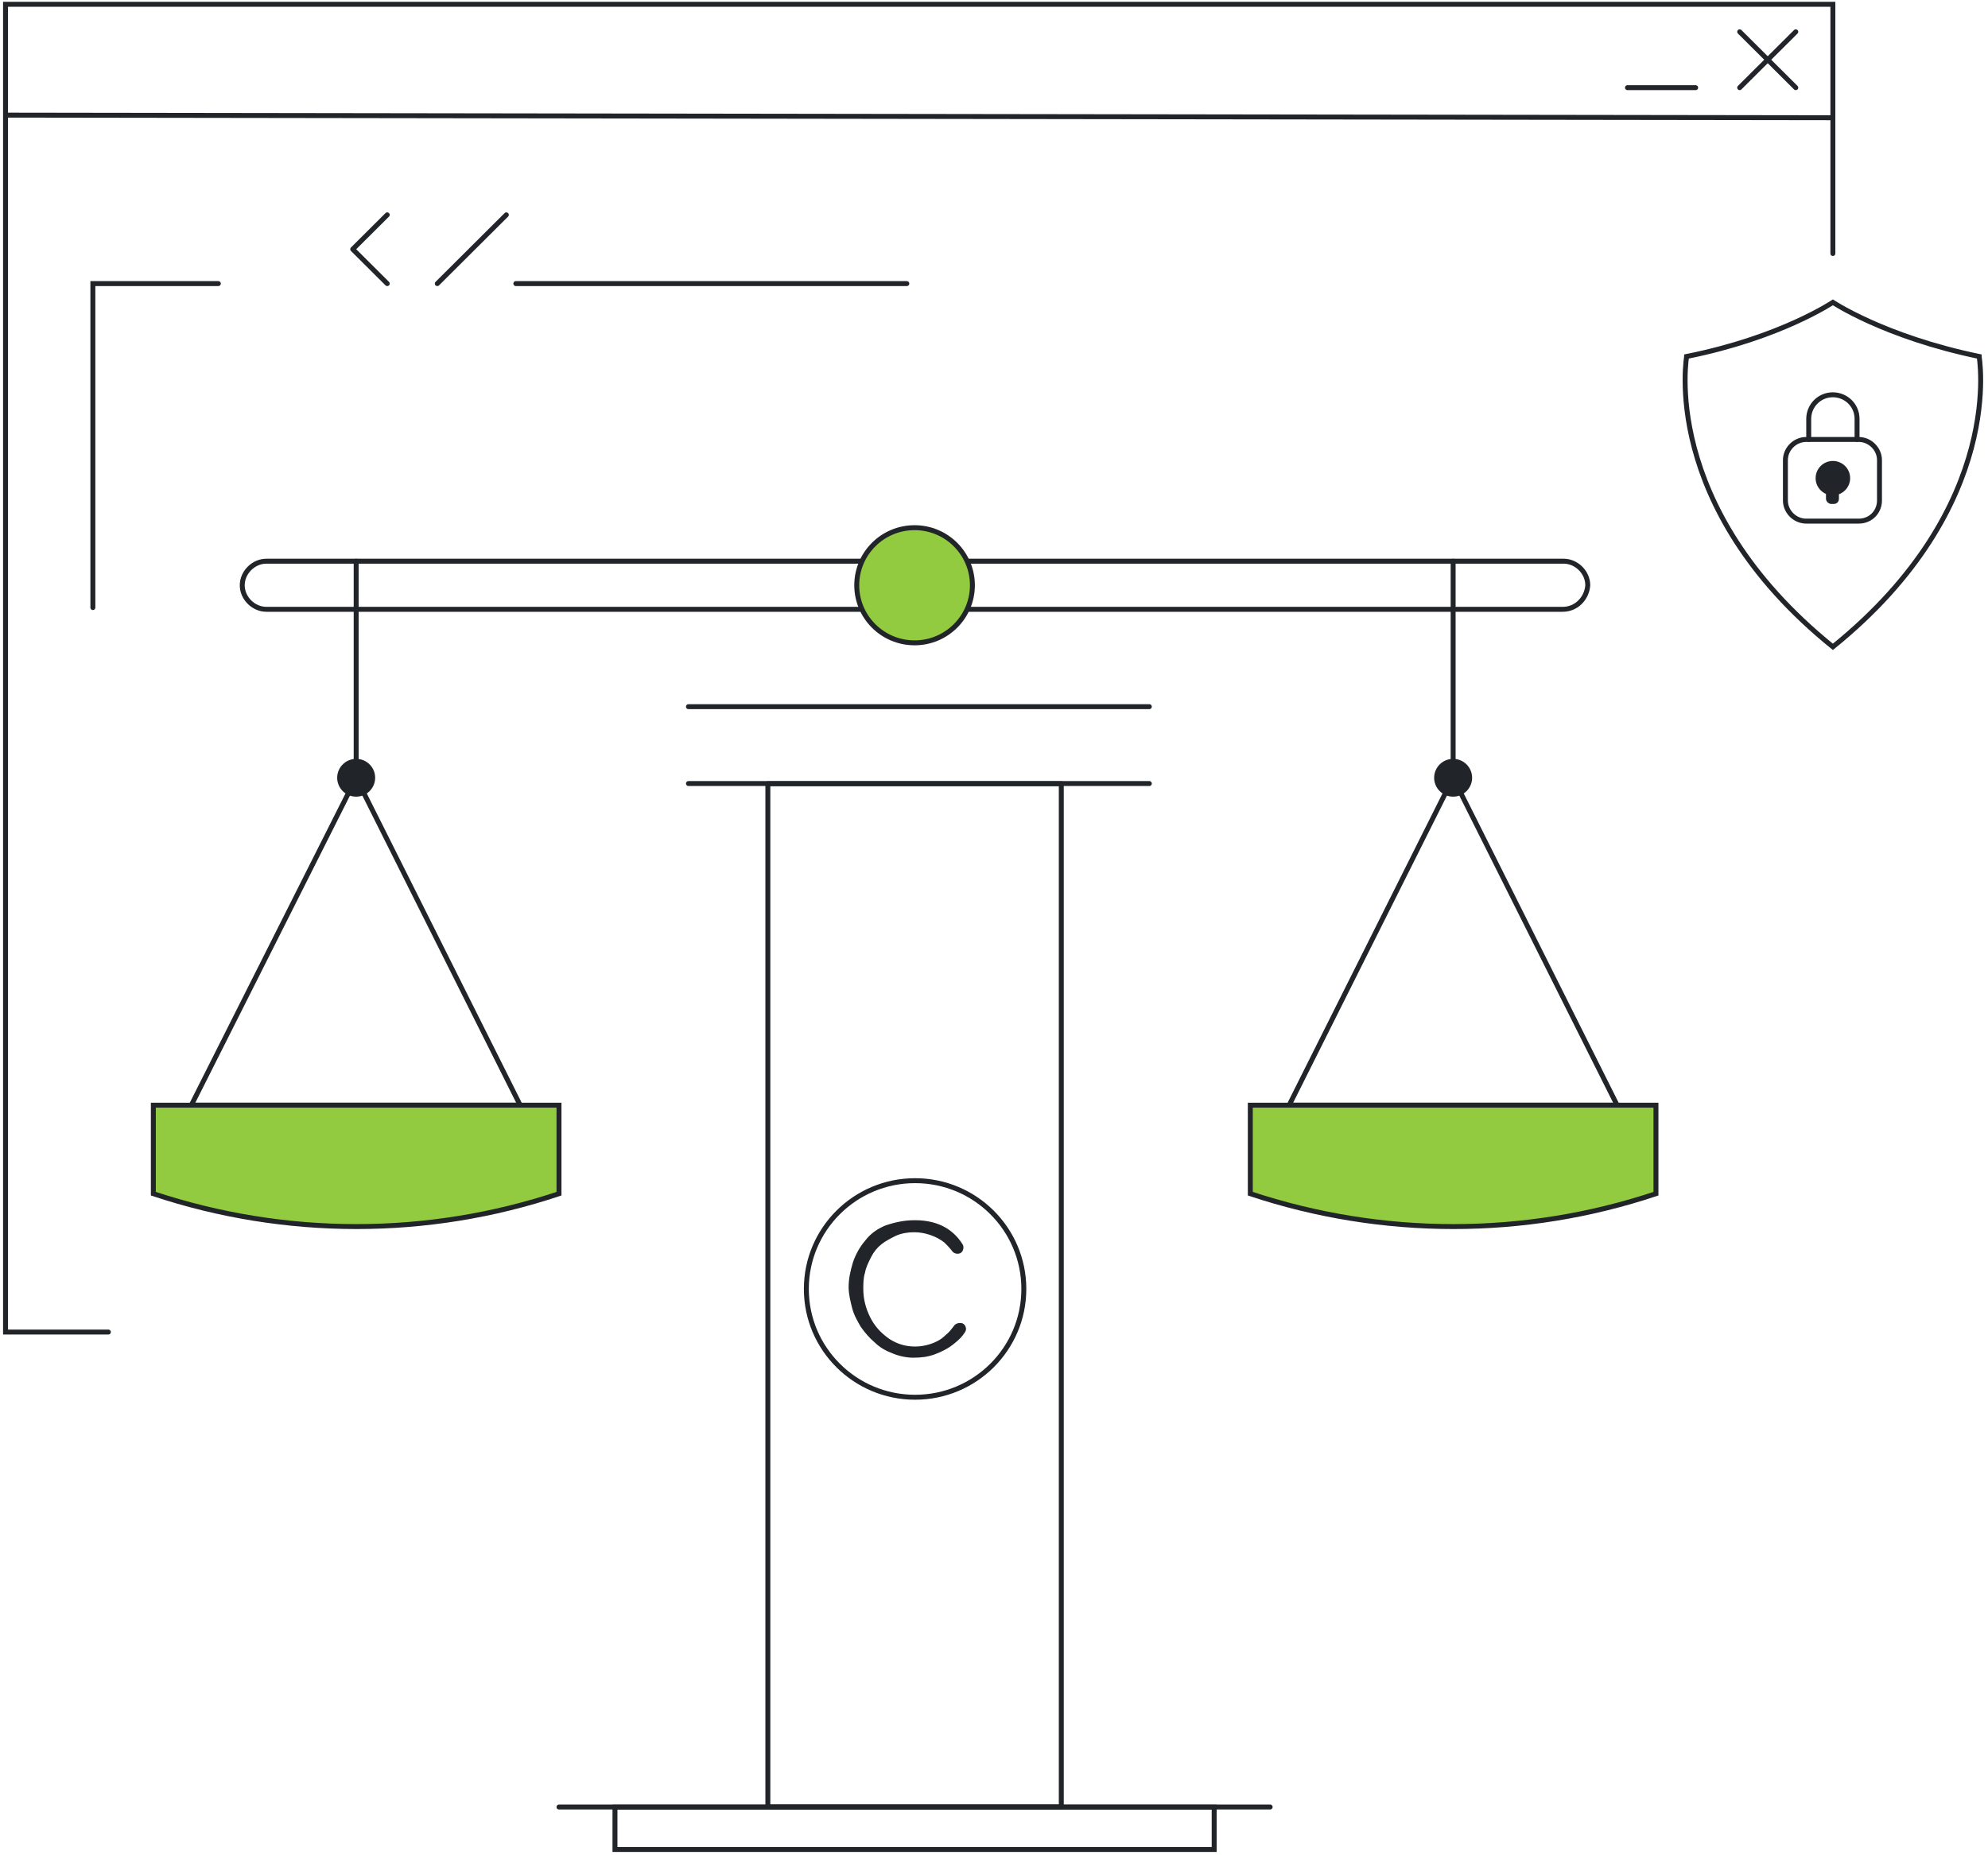
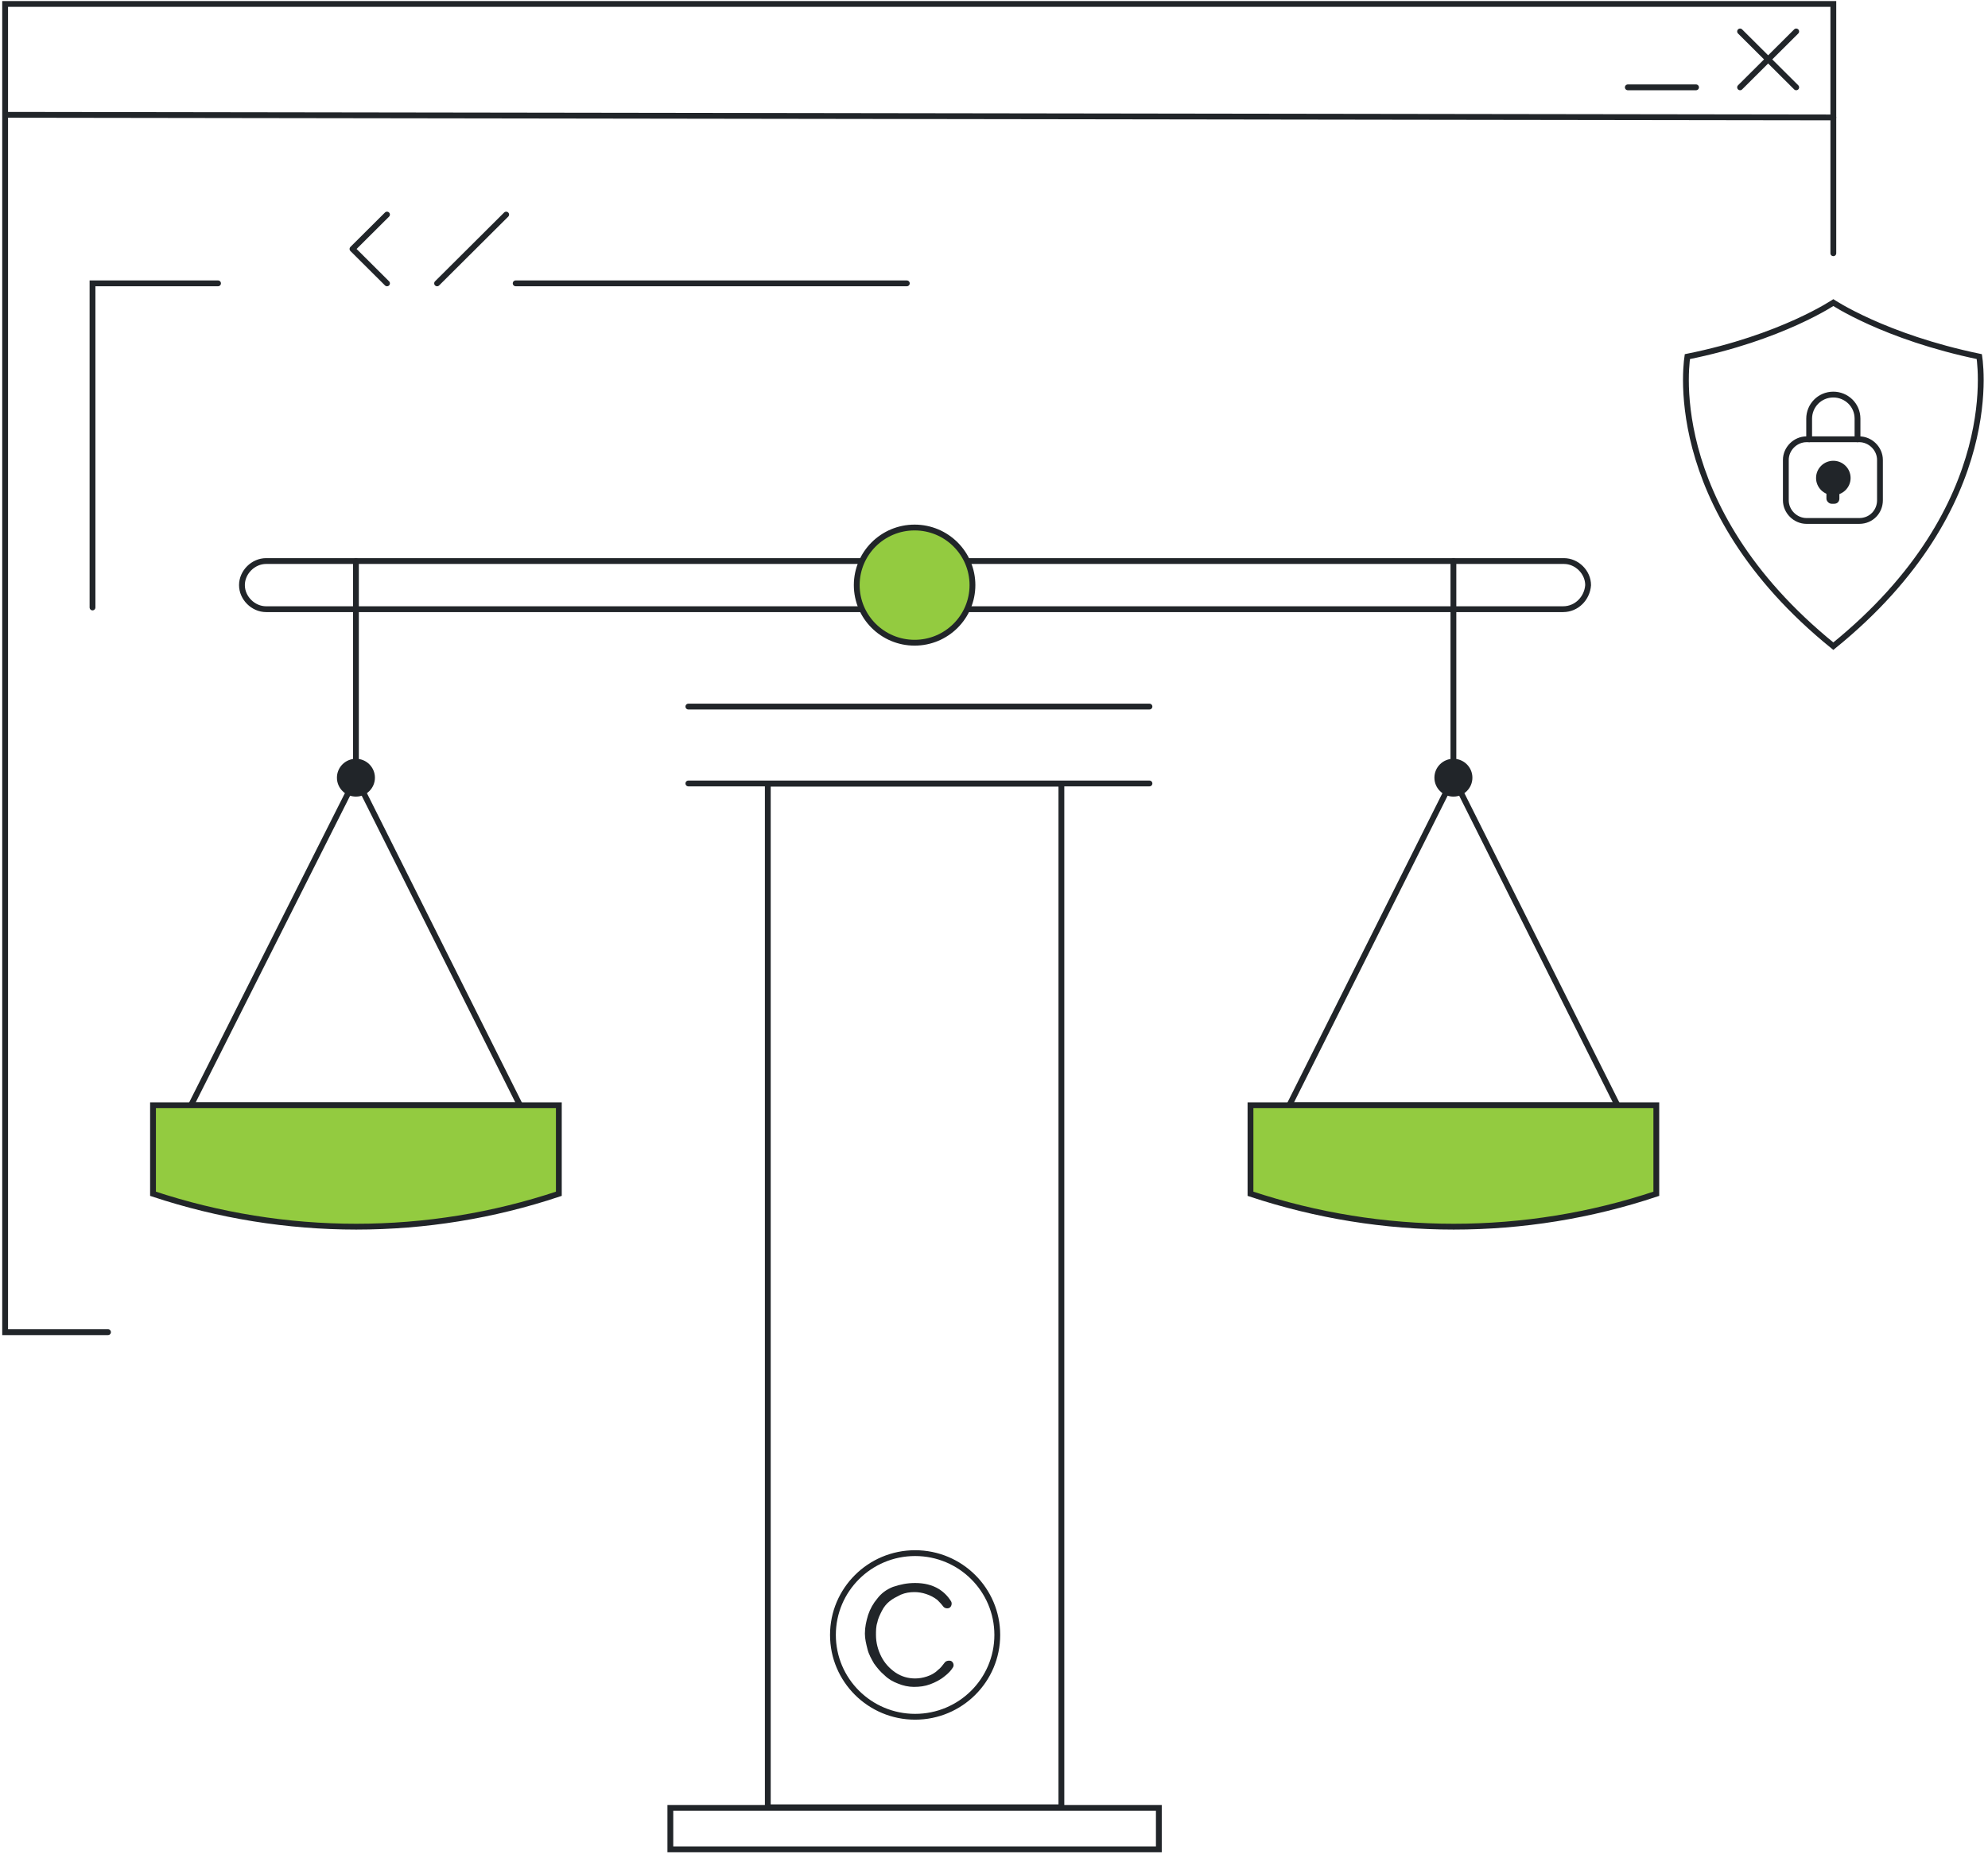
- <svg xmlns="http://www.w3.org/2000/svg" width="402" height="375" viewBox="0 0 402 375" fill="none">
-   <path d="M351.785 6.431L363.129 17.727" stroke="#212529" stroke-miterlimit="10" stroke-linecap="round" />
-   <path d="M363.129 6.431L351.785 17.727" stroke="#212529" stroke-miterlimit="10" stroke-linecap="round" />
-   <path d="M21.913 269.387H1.119V0.869H370.633V51.271" stroke="#212529" stroke-miterlimit="10" stroke-linecap="round" />
-   <path d="M78.305 43.45L71.324 50.402L78.305 57.354" stroke="#212529" stroke-miterlimit="10" stroke-linecap="round" stroke-linejoin="round" />
-   <path d="M104.309 57.353H183.369" stroke="#212529" stroke-miterlimit="10" stroke-linecap="round" />
-   <path d="M102.389 43.45L88.427 57.354" stroke="#212529" stroke-miterlimit="10" stroke-linecap="round" />
-   <path d="M44.15 57.353H18.78V122.875" stroke="#212529" stroke-miterlimit="10" stroke-linecap="round" />
-   <path d="M1.55 23.282L370.633 23.81" stroke="#212529" stroke-miterlimit="10" stroke-linecap="round" />
-   <path d="M342.884 17.727H329.096" stroke="#212529" stroke-miterlimit="10" stroke-linecap="round" />
-   <path d="M370.404 61.292C370.492 61.237 370.569 61.188 370.634 61.146C370.698 61.186 370.772 61.233 370.856 61.286C371.187 61.492 371.678 61.79 372.328 62.159C373.628 62.896 375.561 63.919 378.107 65.066C383.139 67.335 390.565 70.09 400.214 72.091C400.214 72.094 400.214 72.096 400.215 72.099C400.248 72.325 400.293 72.664 400.339 73.107C400.429 73.994 400.519 75.298 400.517 76.955C400.511 80.269 400.134 84.994 398.641 90.617C395.675 101.79 388.298 116.537 370.633 130.816C352.968 116.537 345.592 101.79 342.625 90.617C341.133 84.994 340.755 80.269 340.75 76.955C340.747 75.298 340.837 73.994 340.928 73.107C340.973 72.664 341.018 72.325 341.052 72.099C341.052 72.097 341.052 72.095 341.052 72.094C350.616 70.176 358.041 67.421 363.095 65.131C365.652 63.973 367.602 62.934 368.915 62.182C369.572 61.806 370.07 61.503 370.404 61.292Z" stroke="#212529" />
-   <path d="M375.869 105.388H365.223C362.954 105.388 361.034 103.476 361.034 101.217V93.048C361.034 90.789 362.954 88.877 365.223 88.877H375.869C378.138 88.877 380.057 90.789 380.057 93.048V101.217C380.057 103.476 378.312 105.388 375.869 105.388Z" stroke="#212529" stroke-miterlimit="10" stroke-linecap="round" />
-   <path d="M365.747 88.877V84.706C365.747 82.099 367.841 79.839 370.633 79.839C373.251 79.839 375.52 81.925 375.52 84.706V88.877" stroke="#212529" stroke-miterlimit="10" stroke-linecap="round" />
-   <path d="M370.633 100.174C372.561 100.174 374.124 98.618 374.124 96.698C374.124 94.778 372.561 93.222 370.633 93.222C368.705 93.222 367.143 94.778 367.143 96.698C367.143 98.618 368.705 100.174 370.633 100.174Z" fill="#212529" />
-   <path d="M370.808 101.912H370.284C369.761 101.912 369.237 101.391 369.237 100.869V99.479H371.855V100.869C371.855 101.391 371.506 101.912 370.808 101.912Z" fill="#212529" />
-   <path d="M113.035 365.441H256.843" stroke="#212529" stroke-miterlimit="10" stroke-linecap="round" stroke-linejoin="round" />
-   <path d="M139.214 158.458H232.41" stroke="#212529" stroke-miterlimit="10" stroke-linecap="round" stroke-linejoin="round" />
-   <path d="M139.214 142.912H232.41" stroke="#212529" stroke-miterlimit="10" stroke-linecap="round" stroke-linejoin="round" />
-   <path d="M214.608 158.497H155.27V365.441H214.608V158.497Z" stroke="#212529" stroke-miterlimit="10" stroke-linecap="round" stroke-linejoin="round" />
-   <path d="M316.007 123.225H53.872C51.254 123.225 48.985 120.966 48.985 118.359C48.985 115.752 51.254 113.493 53.872 113.493H316.182C318.8 113.493 321.068 115.752 321.068 118.359C320.894 120.966 318.8 123.225 316.007 123.225Z" stroke="#212529" stroke-miterlimit="10" stroke-linecap="round" stroke-linejoin="round" />
-   <path d="M184.939 130.004C191.397 130.004 196.632 124.79 196.632 118.359C196.632 111.928 191.397 106.715 184.939 106.715C178.481 106.715 173.246 111.928 173.246 118.359C173.246 124.79 178.481 130.004 184.939 130.004Z" fill="#93CB40" stroke="#212529" stroke-miterlimit="10" />
-   <path d="M293.843 113.493V157.29" stroke="#212529" stroke-miterlimit="10" stroke-linecap="round" stroke-linejoin="round" />
-   <path d="M327.002 223.507H260.683L293.842 157.29L327.002 223.507Z" stroke="#212529" stroke-miterlimit="10" stroke-linecap="round" stroke-linejoin="round" />
-   <path d="M334.856 241.408C308.328 250.272 279.531 250.272 252.829 241.408V223.507H334.856V241.408Z" fill="#93CB40" stroke="#212529" stroke-miterlimit="10" />
-   <path d="M293.842 161.113C295.963 161.113 297.682 159.402 297.682 157.29C297.682 155.178 295.963 153.466 293.842 153.466C291.722 153.466 290.003 155.178 290.003 157.29C290.003 159.402 291.722 161.113 293.842 161.113Z" fill="#212529" />
-   <path d="M72.022 113.493V157.29" stroke="#212529" stroke-miterlimit="10" stroke-linecap="round" stroke-linejoin="round" />
-   <path d="M105.182 223.507H38.688L72.022 157.29L105.182 223.507Z" stroke="#212529" stroke-miterlimit="10" stroke-linecap="round" stroke-linejoin="round" />
-   <path d="M113.035 241.408C86.507 250.272 57.711 250.272 31.009 241.408V223.507H113.035V241.408Z" fill="#93CB40" stroke="#212529" stroke-miterlimit="10" />
-   <path d="M72.022 161.113C74.143 161.113 75.862 159.402 75.862 157.29C75.862 155.178 74.143 153.466 72.022 153.466C69.902 153.466 68.183 155.178 68.183 157.29C68.183 159.402 69.902 161.113 72.022 161.113Z" fill="#212529" />
-   <path d="M185.043 282.572C197.188 282.572 207.033 272.767 207.033 260.673C207.033 248.579 197.188 238.774 185.043 238.774C172.898 238.774 163.053 248.579 163.053 260.673C163.053 272.767 172.898 282.572 185.043 282.572Z" stroke="#212529" stroke-miterlimit="10" stroke-linecap="round" stroke-linejoin="round" />
-   <path d="M185.043 246.769C187.486 246.769 189.581 247.29 191.326 248.333C192.722 249.202 193.769 250.245 194.642 251.635C194.991 252.157 194.816 253.026 194.293 253.373C193.769 253.721 192.896 253.547 192.547 253.026C192.024 252.331 191.5 251.809 190.977 251.288C190.104 250.593 189.057 250.071 188.01 249.724C186.963 249.376 185.916 249.202 184.868 249.202C183.647 249.202 182.425 249.376 181.203 249.897C180.156 250.419 179.109 250.94 178.236 251.635C177.364 252.331 176.666 253.2 176.142 254.242C175.619 255.285 175.095 256.328 174.92 257.371C174.571 258.414 174.571 259.63 174.571 260.673C174.571 262.758 175.095 264.67 175.968 266.408C176.84 268.146 178.062 269.537 179.807 270.753C181.378 271.796 183.123 272.317 185.043 272.317C186.09 272.317 187.137 272.144 188.184 271.796C189.231 271.448 190.279 270.927 191.151 270.058C191.849 269.537 192.373 268.841 192.896 268.146C193.246 267.625 193.944 267.451 194.642 267.625C195.34 267.972 195.514 268.841 195.165 269.363C194.642 270.232 193.944 270.927 193.071 271.622C191.849 272.665 190.453 273.36 189.057 273.882C187.661 274.403 186.265 274.577 184.694 274.577C183.298 274.577 181.727 274.229 180.505 273.708C179.109 273.186 177.887 272.491 176.84 271.448C175.793 270.579 174.92 269.537 174.048 268.32C173.35 267.103 172.652 265.887 172.303 264.496C171.954 263.106 171.604 261.716 171.604 260.325C171.604 258.587 171.954 257.023 172.477 255.285C173.001 253.721 173.873 252.157 174.92 250.94C175.968 249.55 177.364 248.507 179.109 247.812C181.203 247.117 182.949 246.769 185.043 246.769Z" fill="#212529" />
-   <path d="M124.355 365.472H245.523V374.031H124.355V365.472Z" stroke="#212529" />
+ <svg xmlns="http://www.w3.org/2000/svg" width="342" height="319" viewBox="0 0 342 319" fill="none">
+   <path d="M299.35 5.414L309.005 15.029" stroke="#212529" stroke-miterlimit="10" stroke-linecap="round" />
+   <path d="M309.005 5.414L299.35 15.029" stroke="#212529" stroke-miterlimit="10" stroke-linecap="round" />
+   <path d="M18.581 229.228H0.882V0.68H315.392V43.579" stroke="#212529" stroke-miterlimit="10" stroke-linecap="round" />
+   <path d="M66.579 36.922L60.637 42.84L66.579 48.757" stroke="#212529" stroke-miterlimit="10" stroke-linecap="round" stroke-linejoin="round" />
+   <path d="M88.712 48.756H156.003" stroke="#212529" stroke-miterlimit="10" stroke-linecap="round" />
+   <path d="M87.078 36.922L75.194 48.757" stroke="#212529" stroke-miterlimit="10" stroke-linecap="round" />
+   <path d="M37.508 48.756H15.915V104.525" stroke="#212529" stroke-miterlimit="10" stroke-linecap="round" />
+   <path d="M1.25 19.757L315.392 20.206" stroke="#212529" stroke-miterlimit="10" stroke-linecap="round" />
+   <path d="M291.773 15.029H280.038" stroke="#212529" stroke-miterlimit="10" stroke-linecap="round" />
+   <path d="M321.723 55.389C326.002 57.317 332.31 59.659 340.503 61.362C340.531 61.553 340.566 61.825 340.602 62.173C340.678 62.925 340.755 64.032 340.753 65.439C340.748 68.255 340.428 72.27 339.159 77.049C336.641 86.534 330.381 99.056 315.392 111.187C300.403 99.056 294.143 86.534 291.625 77.049C290.357 72.27 290.036 68.255 290.031 65.439C290.029 64.032 290.106 62.925 290.182 62.173C290.218 61.826 290.253 61.555 290.281 61.365C298.402 59.732 304.71 57.391 309.007 55.444C311.185 54.457 312.847 53.571 313.967 52.931C314.527 52.61 314.951 52.351 315.237 52.172C315.295 52.135 315.347 52.102 315.393 52.072C315.438 52.101 315.488 52.132 315.543 52.166C315.825 52.343 316.244 52.596 316.798 52.911C317.906 53.54 319.554 54.411 321.723 55.389Z" stroke="#212529" />
+   <path d="M319.849 89.641H310.787C308.856 89.641 307.222 88.013 307.222 86.09V79.138C307.222 77.215 308.856 75.587 310.787 75.587H319.849C321.78 75.587 323.414 77.215 323.414 79.138V86.09C323.414 88.013 321.928 89.641 319.849 89.641Z" stroke="#212529" stroke-miterlimit="10" stroke-linecap="round" />
+   <path d="M311.233 75.587V72.037C311.233 69.818 313.015 67.895 315.392 67.895C317.62 67.895 319.551 69.67 319.551 72.037V75.587" stroke="#212529" stroke-miterlimit="10" stroke-linecap="round" />
+   <path d="M315.392 85.203C317.033 85.203 318.363 83.878 318.363 82.244C318.363 80.61 317.033 79.286 315.392 79.286C313.751 79.286 312.421 80.61 312.421 82.244C312.421 83.878 313.751 85.203 315.392 85.203Z" fill="#212529" />
+   <path d="M315.541 86.682H315.095C314.65 86.682 314.204 86.239 314.204 85.795V84.611H316.432V85.795C316.432 86.239 316.135 86.682 315.541 86.682Z" fill="#212529" />
+   <path d="M118.421 134.811H197.745" stroke="#212529" stroke-miterlimit="10" stroke-linecap="round" stroke-linejoin="round" />
+   <path d="M118.421 121.579H197.745" stroke="#212529" stroke-miterlimit="10" stroke-linecap="round" stroke-linejoin="round" />
+   <path d="M182.593 134.844H132.087V310.983H182.593V134.844Z" stroke="#212529" stroke-miterlimit="10" stroke-linecap="round" stroke-linejoin="round" />
+   <path d="M268.898 104.823H45.783C43.555 104.823 41.623 102.9 41.623 100.681C41.623 98.462 43.555 96.539 45.783 96.539H269.046C271.275 96.539 273.206 98.462 273.206 100.681C273.057 102.9 271.275 104.823 268.898 104.823Z" stroke="#212529" stroke-miterlimit="10" stroke-linecap="round" stroke-linejoin="round" />
+   <path d="M157.34 110.592C162.837 110.592 167.293 106.155 167.293 100.681C167.293 95.207 162.837 90.77 157.34 90.77C151.844 90.77 147.388 95.207 147.388 100.681C147.388 106.155 151.844 110.592 157.34 110.592Z" fill="#93CB40" stroke="#212529" stroke-miterlimit="10" />
+   <path d="M250.033 96.539V133.817" stroke="#212529" stroke-miterlimit="10" stroke-linecap="round" stroke-linejoin="round" />
+   <path d="M278.256 190.177H221.809L250.032 133.817L278.256 190.177Z" stroke="#212529" stroke-miterlimit="10" stroke-linecap="round" stroke-linejoin="round" />
+   <path d="M284.94 205.413C262.361 212.958 237.851 212.958 215.124 205.413V190.177H284.94V205.413Z" fill="#93CB40" stroke="#212529" stroke-miterlimit="10" />
+   <path d="M250.032 137.071C251.837 137.071 253.3 135.614 253.3 133.816C253.3 132.019 251.837 130.562 250.032 130.562C248.227 130.562 246.764 132.019 246.764 133.816C246.764 135.614 248.227 137.071 250.032 137.071Z" fill="#212529" />
+   <path d="M61.231 96.539V133.817" stroke="#212529" stroke-miterlimit="10" stroke-linecap="round" stroke-linejoin="round" />
+   <path d="M89.455 190.177H32.859L61.231 133.817L89.455 190.177Z" stroke="#212529" stroke-miterlimit="10" stroke-linecap="round" stroke-linejoin="round" />
+   <path d="M96.139 205.413C73.561 212.958 49.051 212.958 26.323 205.413V190.177H96.139V205.413Z" fill="#93CB40" stroke="#212529" stroke-miterlimit="10" />
+   <path d="M61.231 137.071C63.036 137.071 64.499 135.614 64.499 133.816C64.499 132.019 63.036 130.562 61.231 130.562C59.426 130.562 57.963 132.019 57.963 133.816C57.963 135.614 59.426 137.071 61.231 137.071Z" fill="#212529" />
+   <path d="M157.428 295.403C165.235 295.403 171.565 289.1 171.565 281.325C171.565 273.55 165.235 267.247 157.428 267.247C149.621 267.247 143.292 273.55 143.292 281.325C143.292 289.1 149.621 295.403 157.428 295.403Z" stroke="#212529" stroke-miterlimit="10" stroke-linecap="round" stroke-linejoin="round" />
+   <path d="M157.428 272.387C158.999 272.387 160.345 272.722 161.467 273.392C162.365 273.951 163.038 274.621 163.599 275.515C163.823 275.85 163.711 276.409 163.374 276.632C163.038 276.856 162.477 276.744 162.252 276.409C161.916 275.962 161.579 275.627 161.243 275.292C160.682 274.845 160.009 274.51 159.335 274.286C158.662 274.063 157.989 273.951 157.316 273.951C156.531 273.951 155.745 274.063 154.96 274.398C154.287 274.733 153.613 275.068 153.052 275.515C152.491 275.962 152.043 276.521 151.706 277.191C151.37 277.861 151.033 278.532 150.921 279.202C150.696 279.872 150.696 280.655 150.696 281.325C150.696 282.666 151.033 283.895 151.594 285.012C152.155 286.129 152.94 287.023 154.062 287.805C155.072 288.476 156.194 288.811 157.428 288.811C158.101 288.811 158.774 288.699 159.448 288.476C160.121 288.252 160.794 287.917 161.355 287.358C161.804 287.023 162.14 286.576 162.477 286.129C162.701 285.794 163.15 285.682 163.599 285.794C164.048 286.018 164.16 286.576 163.935 286.911C163.599 287.47 163.15 287.917 162.589 288.364C161.804 289.034 160.906 289.481 160.009 289.816C159.111 290.151 158.213 290.263 157.204 290.263C156.306 290.263 155.296 290.04 154.511 289.705C153.613 289.369 152.828 288.922 152.155 288.252C151.482 287.693 150.921 287.023 150.36 286.241C149.911 285.459 149.462 284.677 149.238 283.783C149.013 282.889 148.789 281.995 148.789 281.102C148.789 279.984 149.013 278.979 149.35 277.861C149.687 276.856 150.248 275.85 150.921 275.068C151.594 274.174 152.491 273.504 153.613 273.057C154.96 272.61 156.082 272.387 157.428 272.387Z" fill="#212529" />
+   <path d="M115.321 311.083H199.358V318.219H115.321V311.083Z" stroke="#212529" />
</svg>
